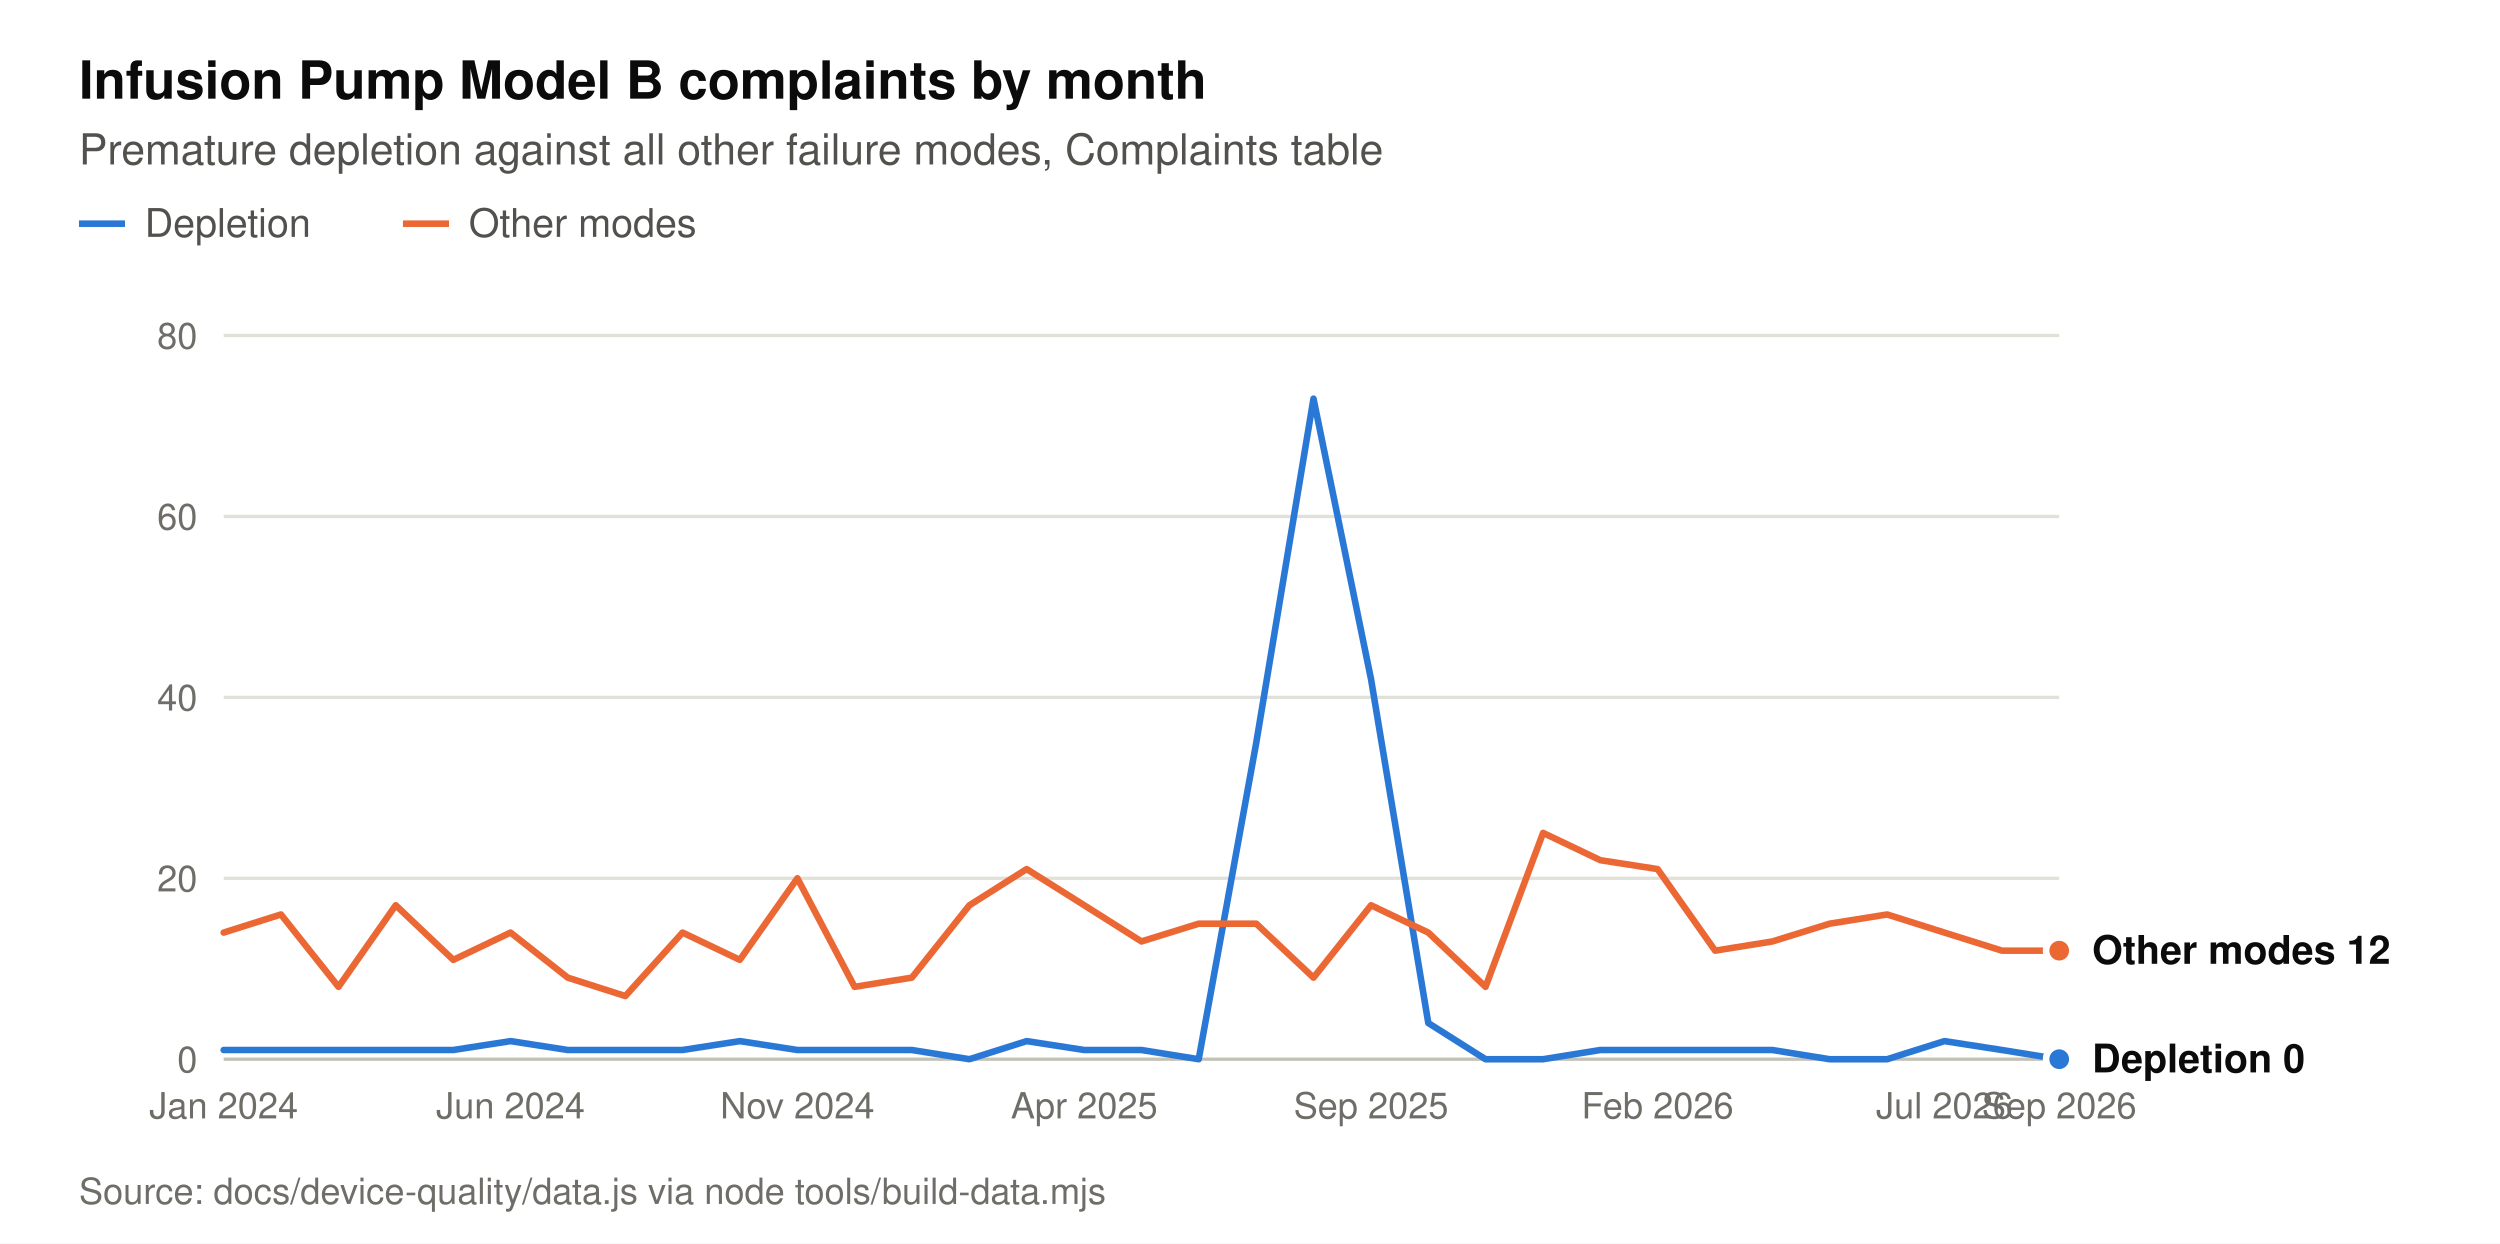
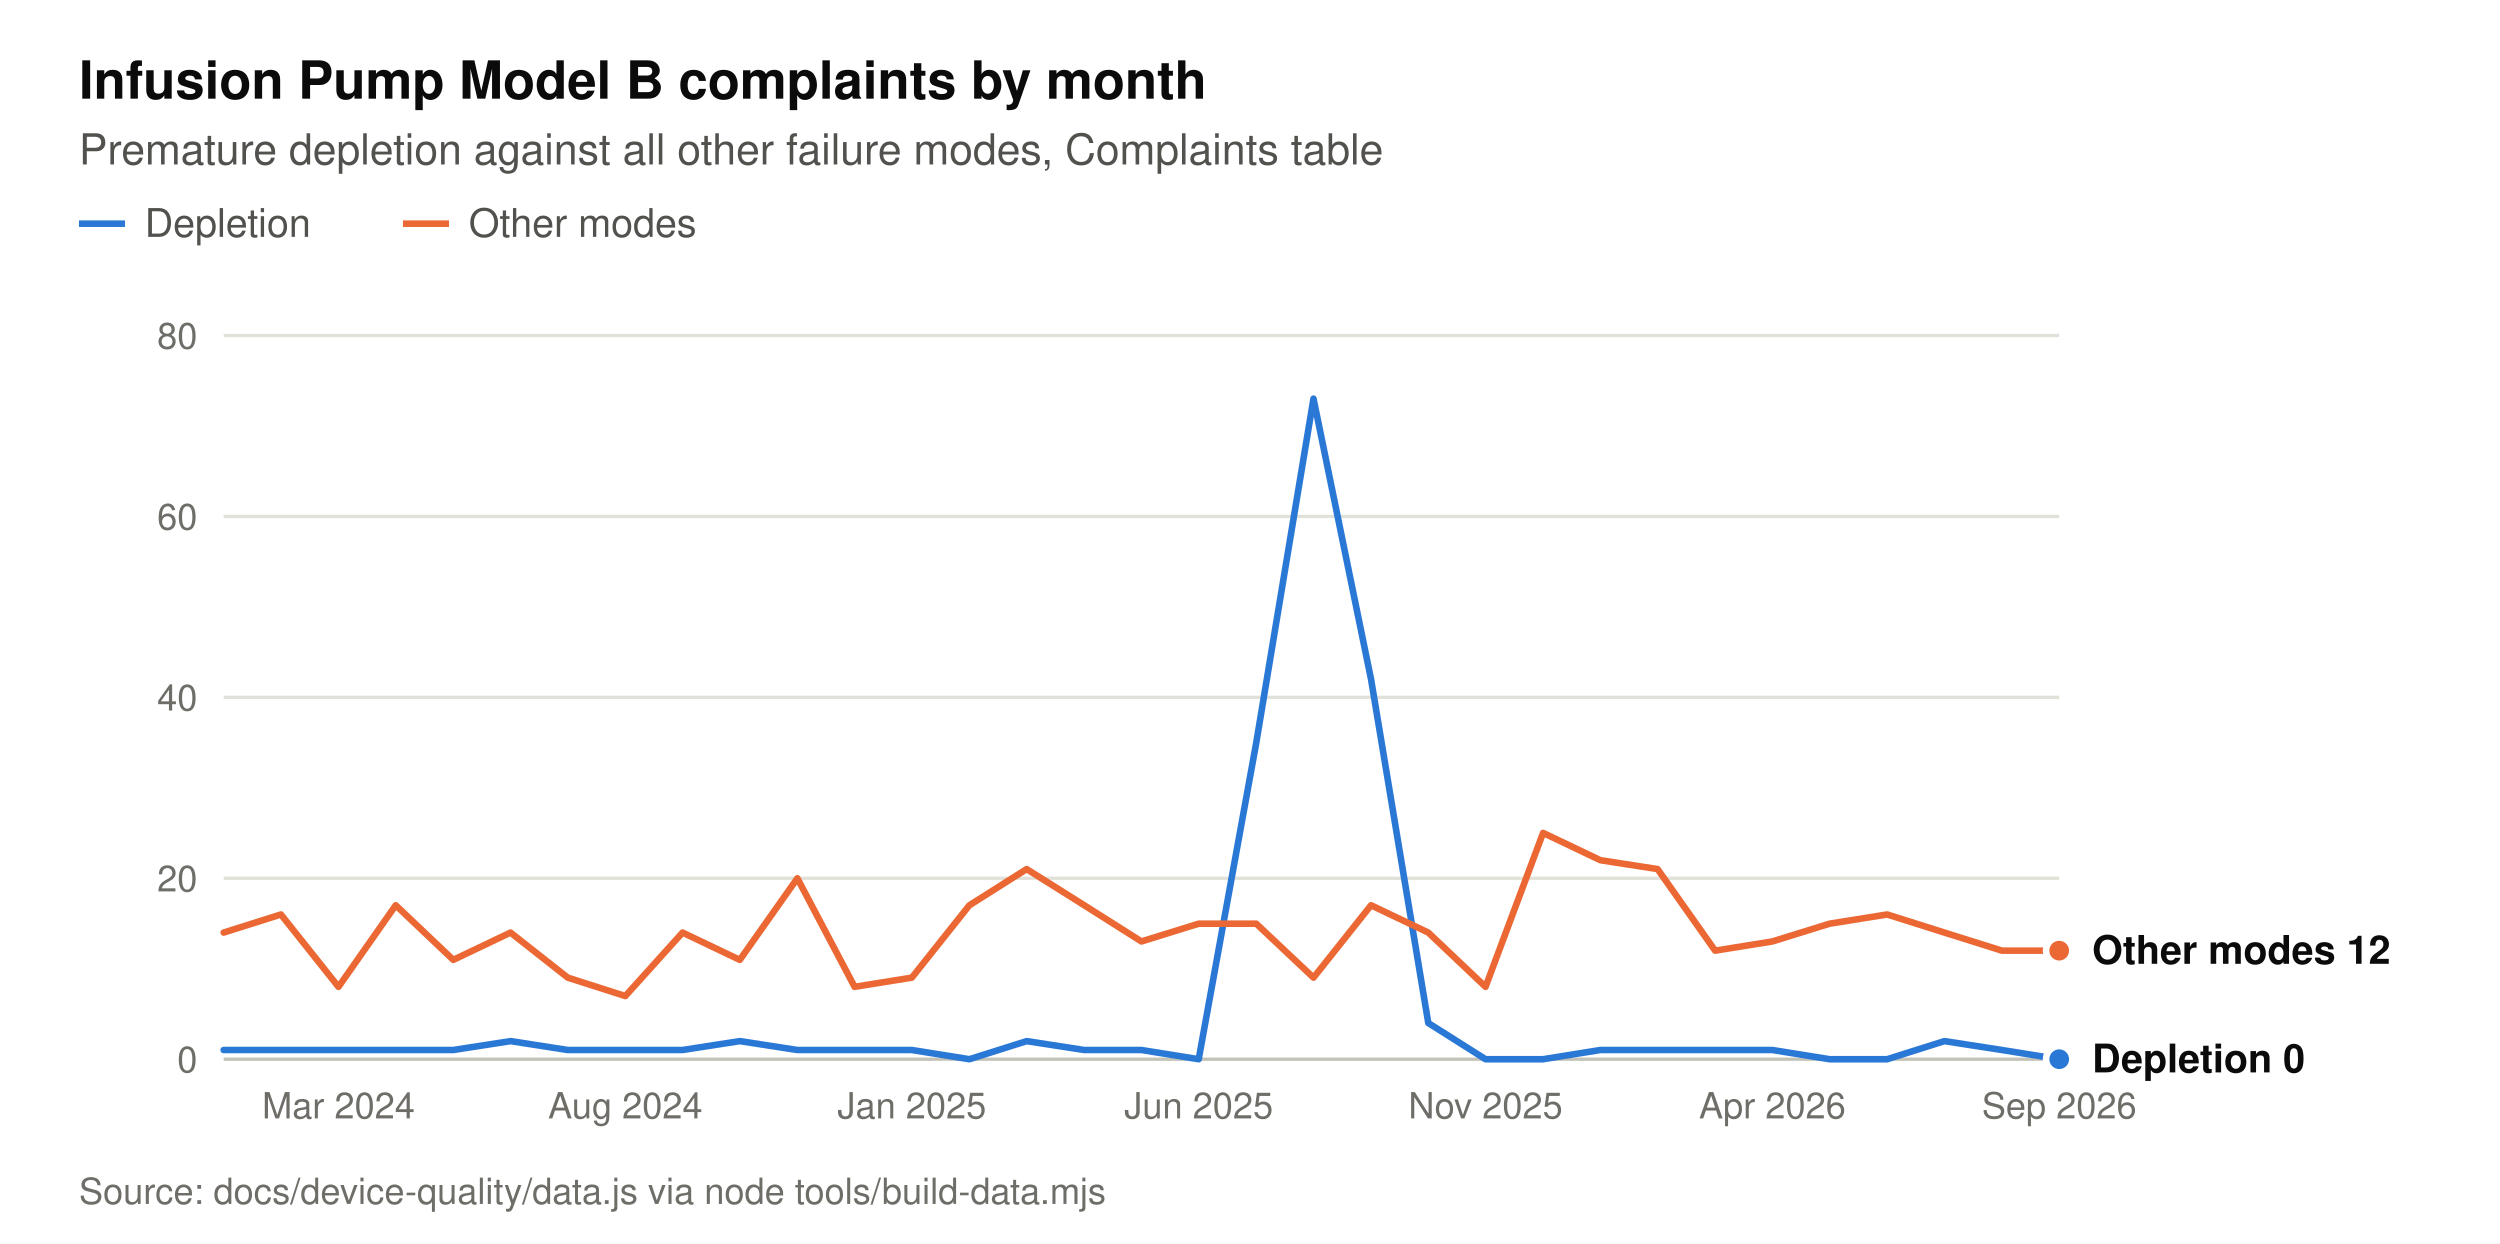
<svg xmlns="http://www.w3.org/2000/svg" viewBox="0 0 760 378" width="760" height="378" font-family="system-ui, -apple-system, 'Segoe UI', Helvetica, Arial, sans-serif" role="img">
  <rect width="100%" height="100%" fill="#ffffff" />
  <text x="24.0" y="30.0" font-size="16" font-weight="600" fill="#0b0b0b" text-anchor="start">Infusion Pump Model B complaints by month</text>
  <text x="24.0" y="50.0" font-size="13" font-weight="400" fill="#52514e" text-anchor="start">Premature depletion against all other failure modes, Complaints table</text>
  <line x1="24.0" y1="68.0" x2="38.0" y2="68.0" stroke="#2a78d6" stroke-width="2" />
  <text x="44.0" y="72.0" font-size="12" font-weight="400" fill="#52514e" text-anchor="start">Depletion</text>
  <line x1="122.5" y1="68.0" x2="136.5" y2="68.0" stroke="#eb6834" stroke-width="2" />
  <text x="142.5" y="72.0" font-size="12" font-weight="400" fill="#52514e" text-anchor="start">Other modes</text>
  <line x1="68.0" y1="322.0" x2="626.0" y2="322.0" stroke="#c3c2b7" stroke-width="1" />
  <text x="60.0" y="326.0" font-size="11" font-weight="400" fill="#6f6d68" text-anchor="end">0</text>
  <line x1="68.0" y1="267.0" x2="626.0" y2="267.0" stroke="#e1e0d9" stroke-width="1" />
  <text x="60.0" y="271.0" font-size="11" font-weight="400" fill="#6f6d68" text-anchor="end">20</text>
  <line x1="68.0" y1="212.0" x2="626.0" y2="212.0" stroke="#e1e0d9" stroke-width="1" />
  <text x="60.0" y="216.0" font-size="11" font-weight="400" fill="#6f6d68" text-anchor="end">40</text>
  <line x1="68.0" y1="157.0" x2="626.0" y2="157.0" stroke="#e1e0d9" stroke-width="1" />
  <text x="60.0" y="161.0" font-size="11" font-weight="400" fill="#6f6d68" text-anchor="end">60</text>
  <line x1="68.0" y1="102.0" x2="626.0" y2="102.0" stroke="#e1e0d9" stroke-width="1" />
  <text x="60.0" y="106.0" font-size="11" font-weight="400" fill="#6f6d68" text-anchor="end">80</text>
-   <text x="68.0" y="340.0" font-size="11" font-weight="400" fill="#6f6d68" text-anchor="middle">Jan 2024</text>
-   <text x="155.2" y="340.0" font-size="11" font-weight="400" fill="#6f6d68" text-anchor="middle">Jun 2024</text>
-   <text x="242.4" y="340.0" font-size="11" font-weight="400" fill="#6f6d68" text-anchor="middle">Nov 2024</text>
-   <text x="329.6" y="340.0" font-size="11" font-weight="400" fill="#6f6d68" text-anchor="middle">Apr 2025</text>
-   <text x="416.8" y="340.0" font-size="11" font-weight="400" fill="#6f6d68" text-anchor="middle">Sep 2025</text>
-   <text x="503.9" y="340.0" font-size="11" font-weight="400" fill="#6f6d68" text-anchor="middle">Feb 2026</text>
-   <text x="591.1" y="340.0" font-size="11" font-weight="400" fill="#6f6d68" text-anchor="middle">Jul 2026</text>
+   <text x="102.9" y="340.0" font-size="11" font-weight="400" fill="#6f6d68" text-anchor="middle">Mar 2024</text>
+   <text x="190.1" y="340.0" font-size="11" font-weight="400" fill="#6f6d68" text-anchor="middle">Aug 2024</text>
+   <text x="277.2" y="340.0" font-size="11" font-weight="400" fill="#6f6d68" text-anchor="middle">Jan 2025</text>
+   <text x="364.4" y="340.0" font-size="11" font-weight="400" fill="#6f6d68" text-anchor="middle">Jun 2025</text>
+   <text x="451.6" y="340.0" font-size="11" font-weight="400" fill="#6f6d68" text-anchor="middle">Nov 2025</text>
+   <text x="538.8" y="340.0" font-size="11" font-weight="400" fill="#6f6d68" text-anchor="middle">Apr 2026</text>
  <text x="626.0" y="340.0" font-size="11" font-weight="400" fill="#6f6d68" text-anchor="middle">Sep 2026</text>
  <polyline points="68.0,319.2 85.4,319.2 102.9,319.2 120.3,319.2 137.8,319.2 155.2,316.5 172.6,319.2 190.1,319.2 207.5,319.2 224.9,316.5 242.4,319.2 259.8,319.2 277.2,319.2 294.7,322.0 312.1,316.5 329.6,319.2 347.0,319.2 364.4,322.0 381.9,225.8 399.3,121.2 416.8,206.5 434.2,311.0 451.6,322.0 469.1,322.0 486.5,319.2 503.9,319.2 521.4,319.2 538.8,319.2 556.2,322.0 573.7,322.0 591.1,316.5 608.6,319.2 626.0,322.0" fill="none" stroke="#2a78d6" stroke-width="2" stroke-linejoin="round" stroke-linecap="round" />
  <circle cx="626.0" cy="322.0" r="4" fill="#2a78d6" stroke="#ffffff" stroke-width="2" />
  <polyline points="68.0,283.5 85.4,278.0 102.9,300.0 120.3,275.2 137.8,291.8 155.2,283.5 172.6,297.2 190.1,302.8 207.5,283.5 224.9,291.8 242.4,267.0 259.8,300.0 277.2,297.2 294.7,275.2 312.1,264.2 329.6,275.2 347.0,286.2 364.4,280.8 381.9,280.8 399.3,297.2 416.8,275.2 434.2,283.5 451.6,300.0 469.1,253.2 486.5,261.5 503.9,264.2 521.4,289.0 538.8,286.2 556.2,280.8 573.7,278.0 591.1,283.5 608.6,289.0 626.0,289.0" fill="none" stroke="#eb6834" stroke-width="2" stroke-linejoin="round" stroke-linecap="round" />
  <circle cx="626.0" cy="289.0" r="4" fill="#eb6834" stroke="#ffffff" stroke-width="2" />
  <text x="636.0" y="326.0" font-size="12" font-weight="600" fill="#0b0b0b" text-anchor="start" stroke="#ffffff" stroke-width="4" stroke-linejoin="round" paint-order="stroke">Depletion 0</text>
  <text x="636.0" y="293.0" font-size="12" font-weight="600" fill="#0b0b0b" text-anchor="start" stroke="#ffffff" stroke-width="4" stroke-linejoin="round" paint-order="stroke">Other modes 12</text>
  <text x="24.0" y="366.0" font-size="11" font-weight="400" fill="#6f6d68" text-anchor="start">Source: docs/device-quality/data.js via node tools/build-data.mjs</text>
</svg>
